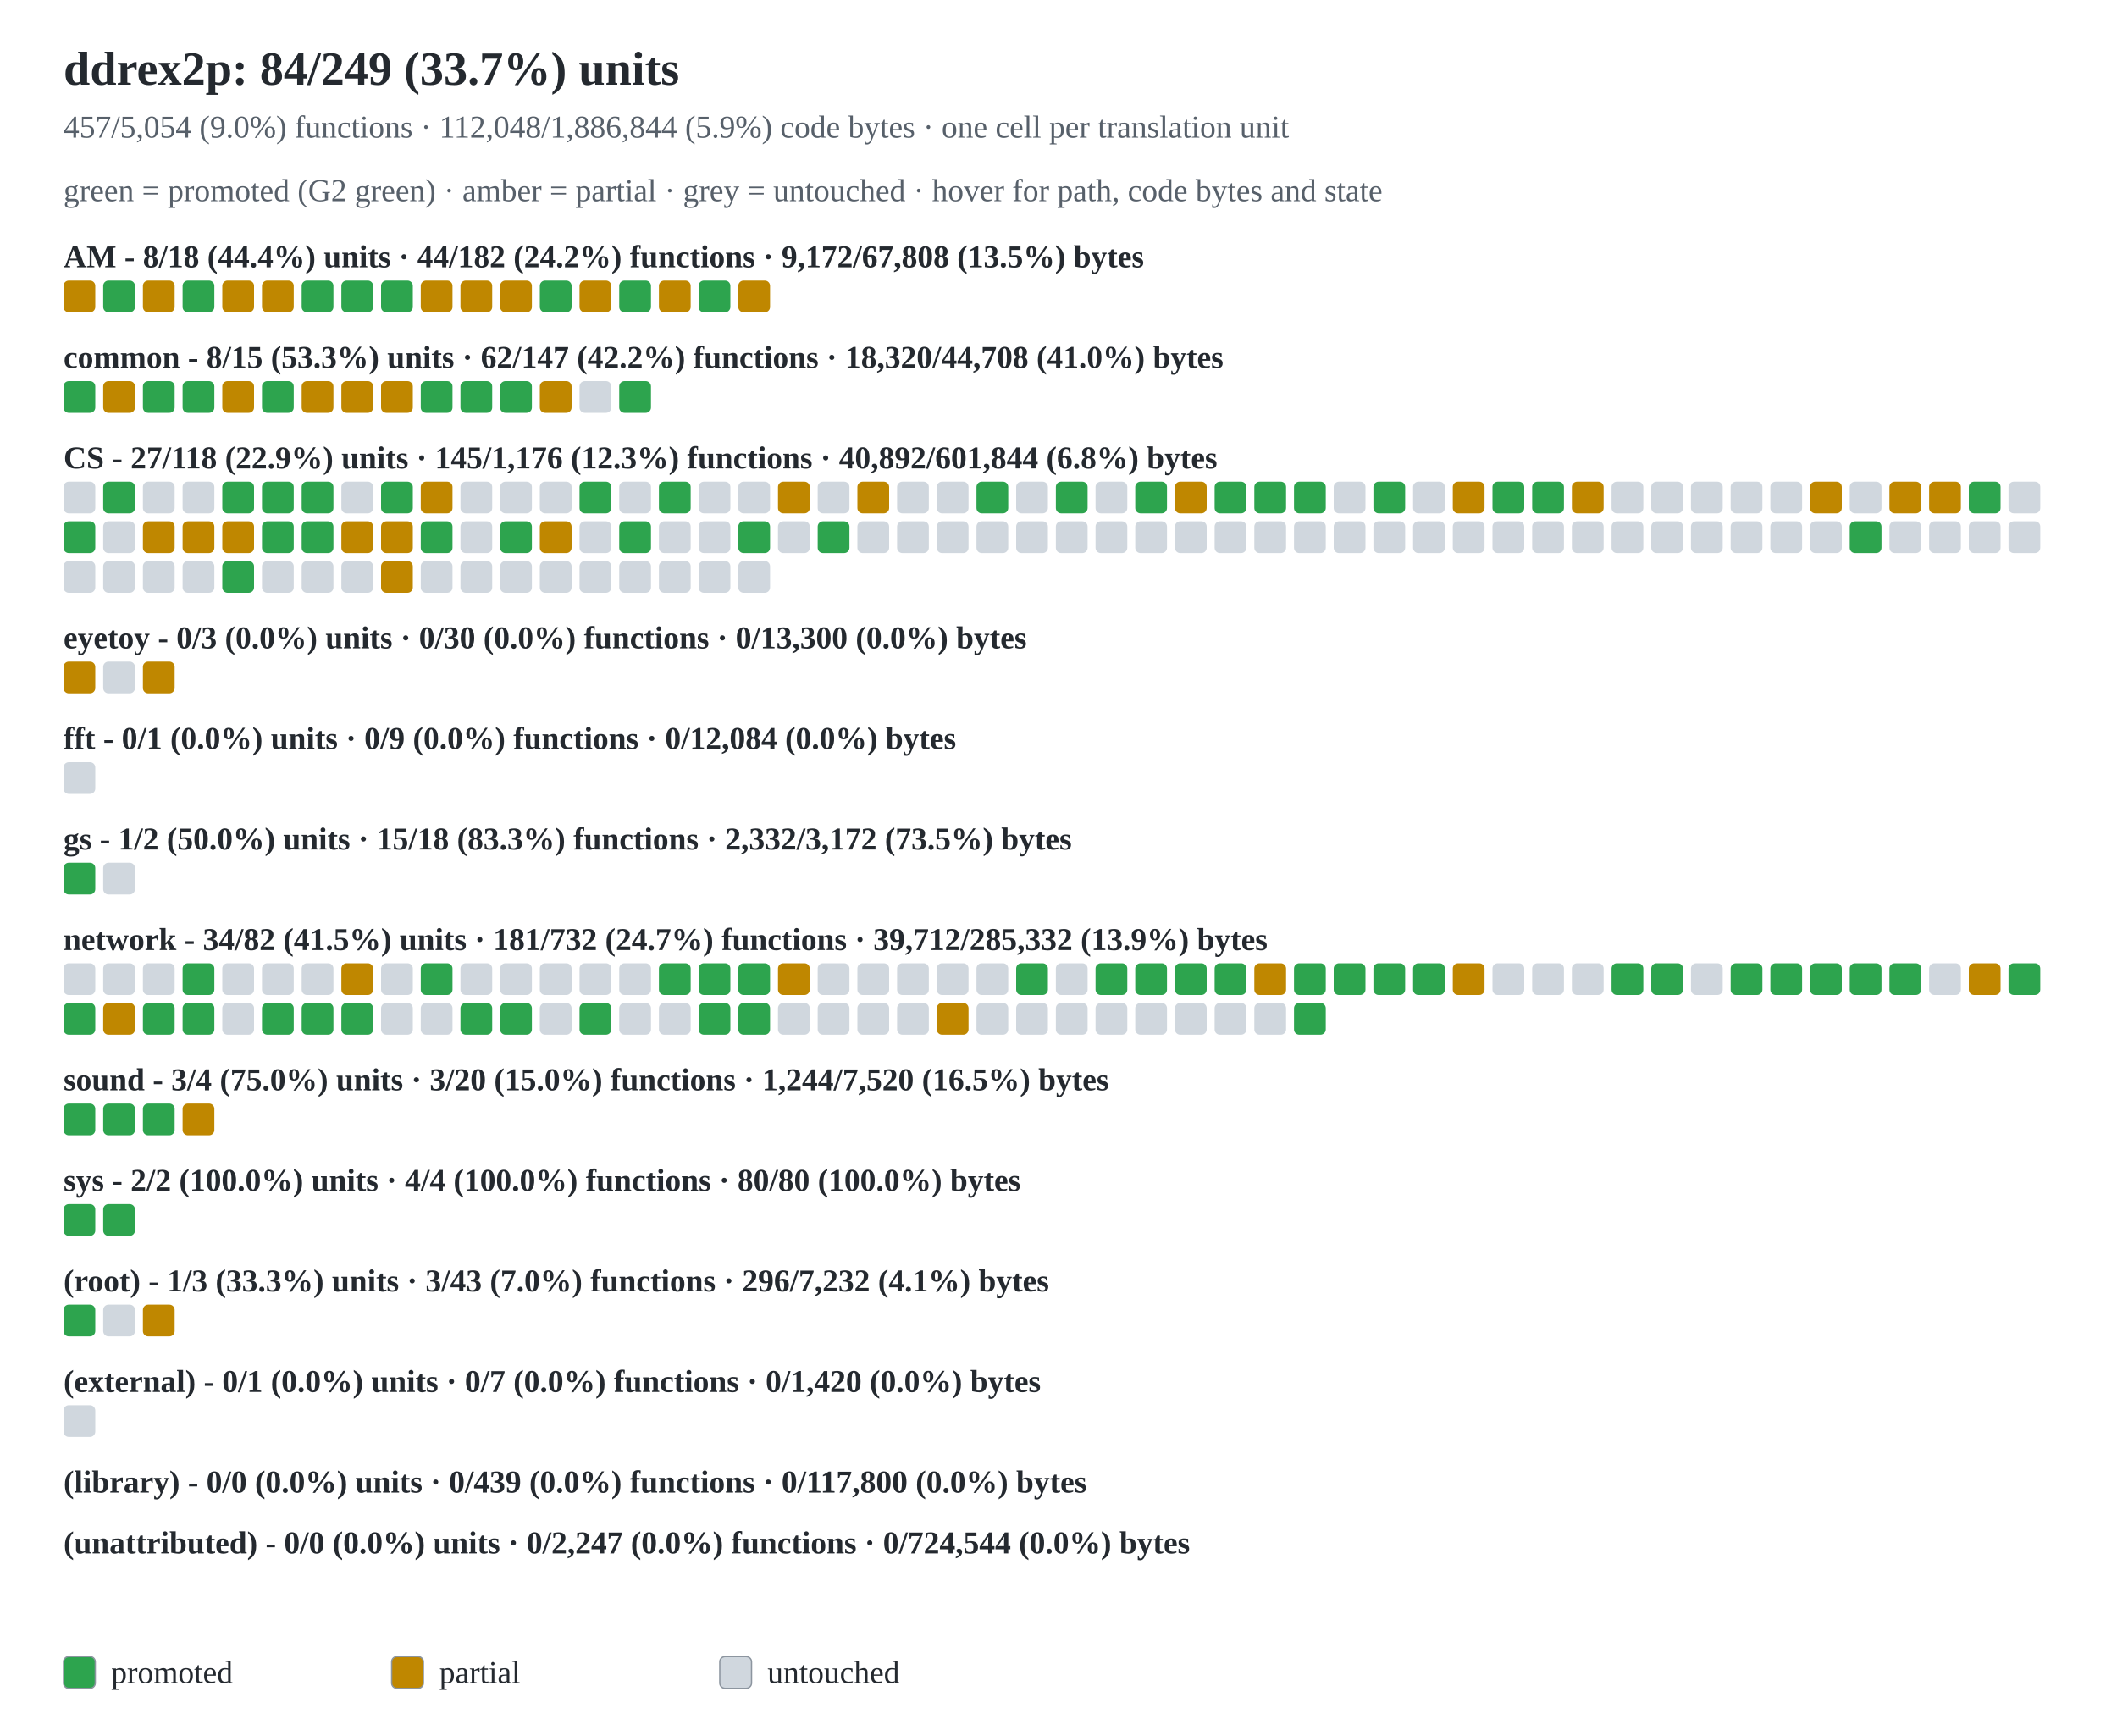
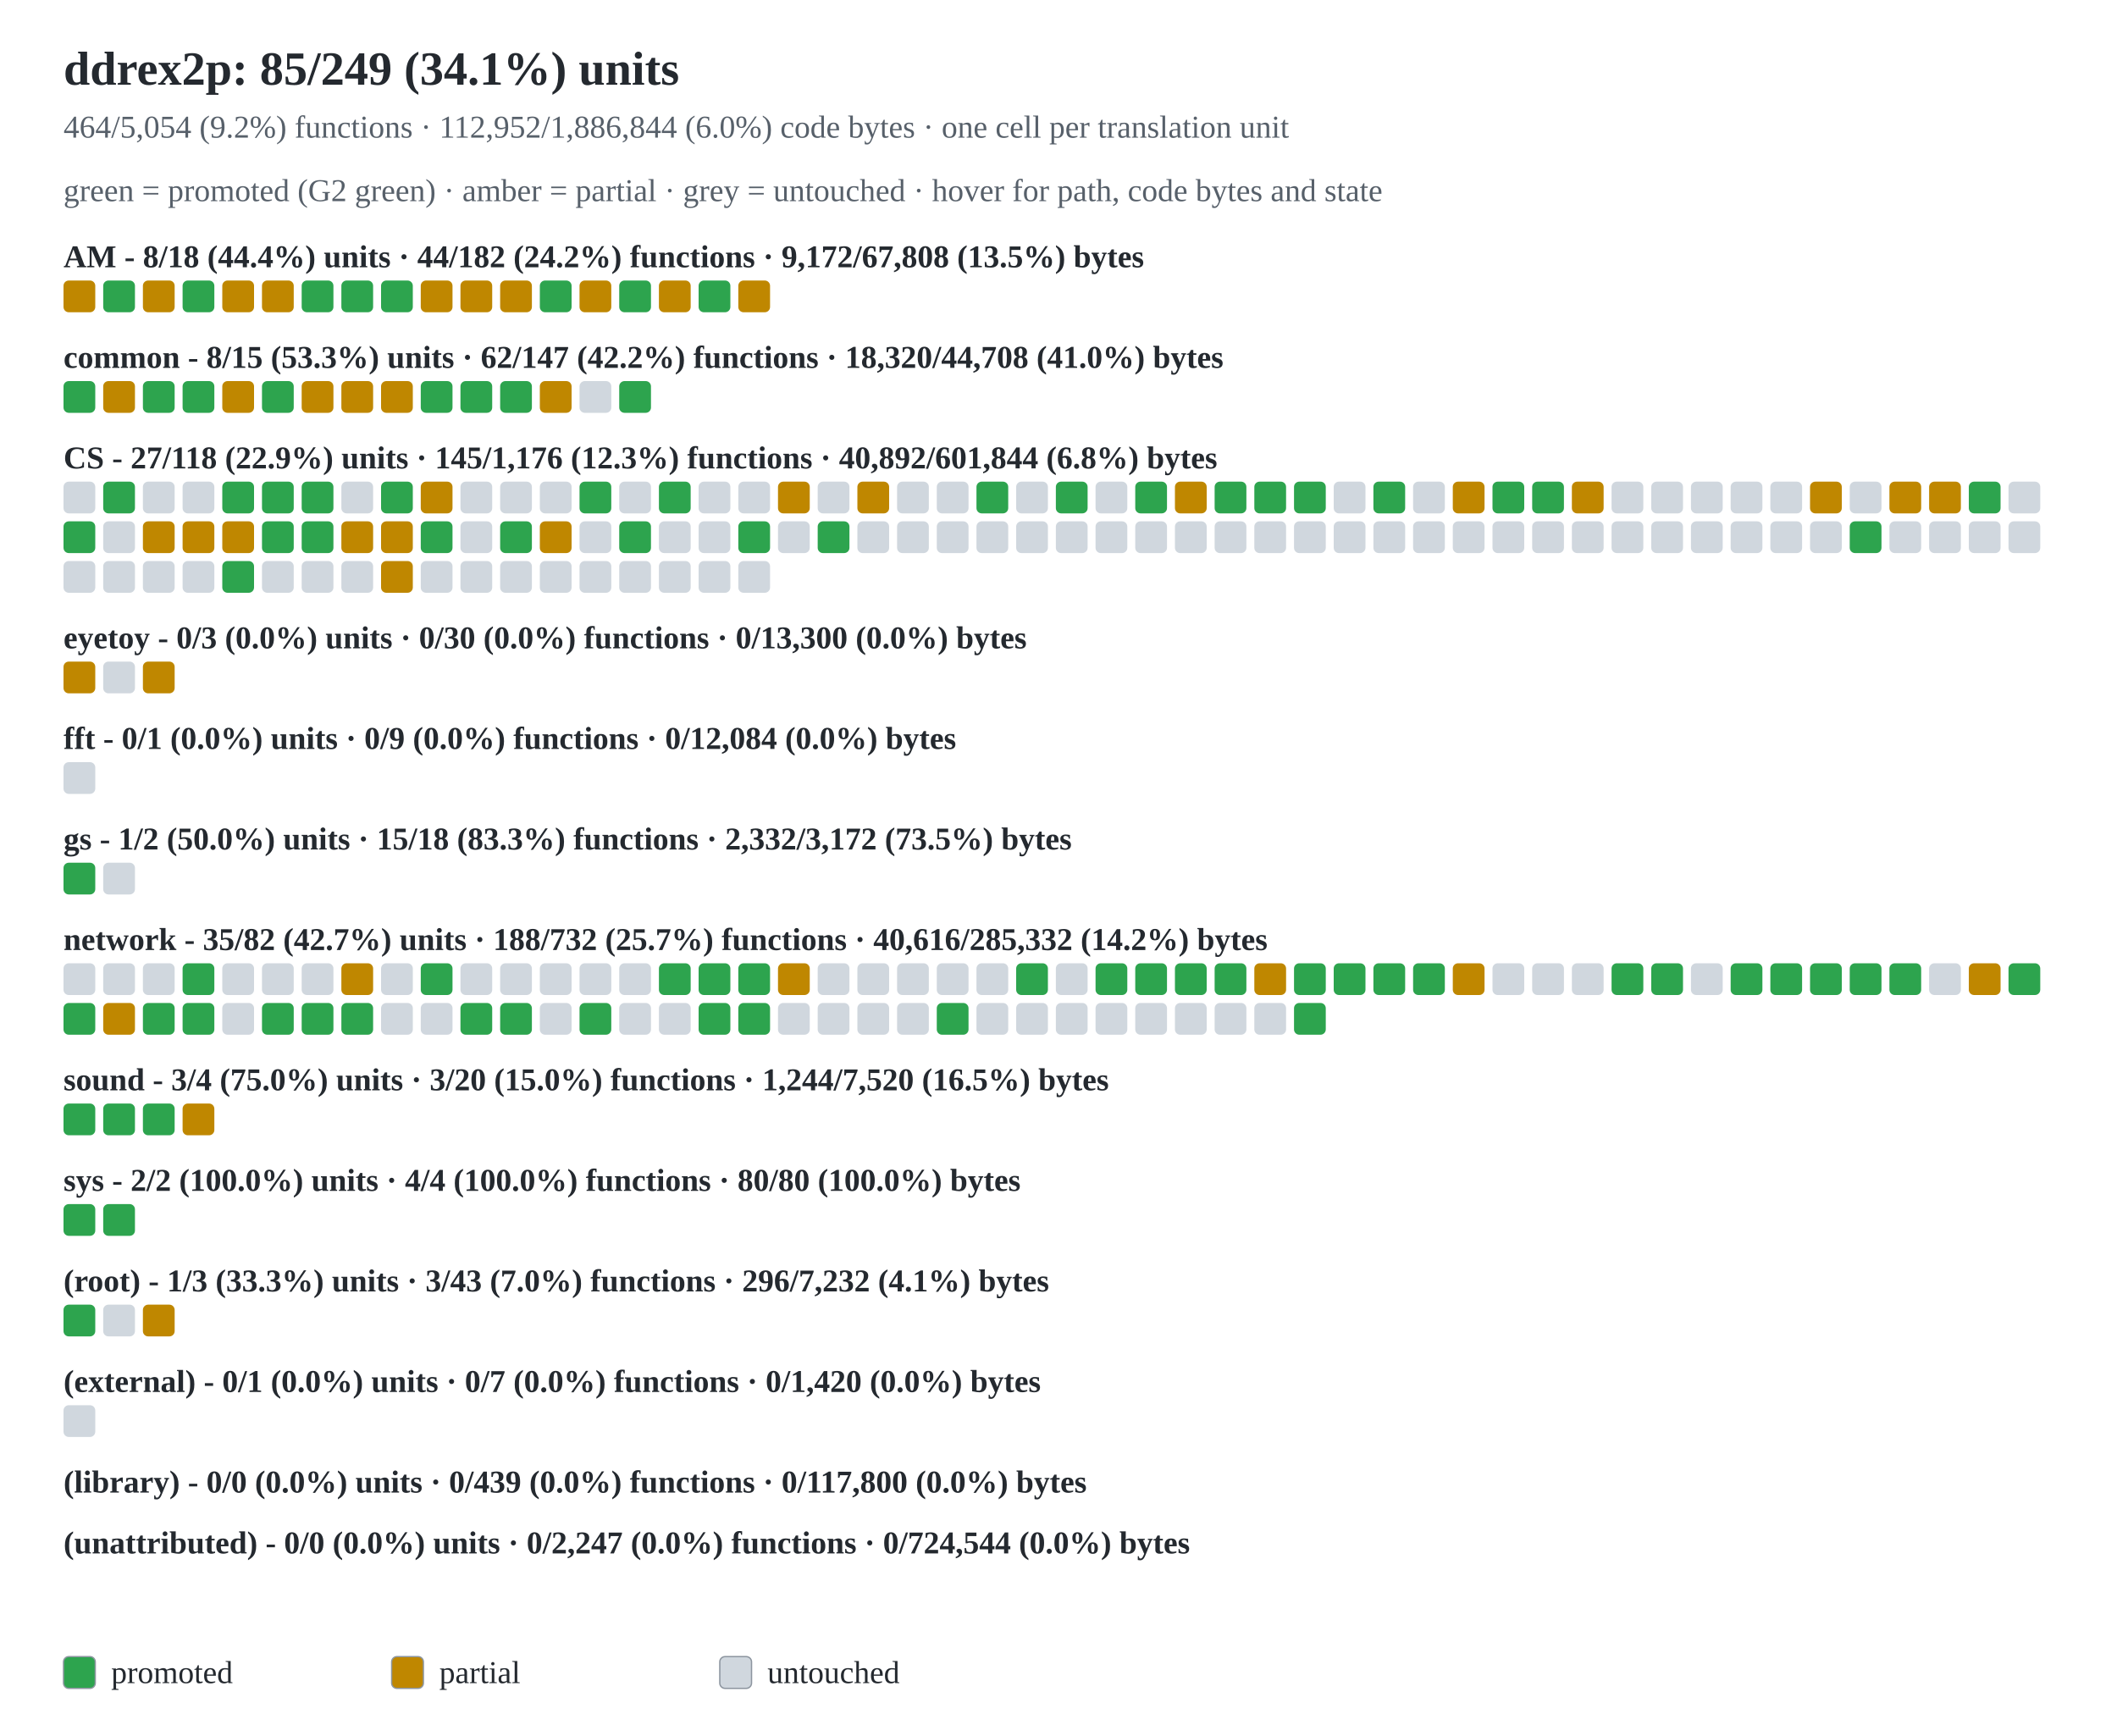
<svg xmlns="http://www.w3.org/2000/svg" width="800" height="656" viewBox="0 0 800 656" role="img" aria-label="ddrex2p translation unit heatmap">
  <rect width="800" height="656" fill="#ffffff" />
-   <text x="24" y="32" font-size="18" font-weight="600" fill="#24292f">ddrex2p: 84/249 (33.7%) units</text>
-   <text x="24" y="52" font-size="12" fill="#57606a">457/5,054 (9.0%) functions · 112,048/1,886,844 (5.9%) code bytes · one cell per translation unit</text>
+   <text x="24" y="32" font-size="18" font-weight="600" fill="#24292f">ddrex2p: 85/249 (34.1%) units</text>
+   <text x="24" y="52" font-size="12" fill="#57606a">464/5,054 (9.2%) functions · 112,952/1,886,844 (6.0%) code bytes · one cell per translation unit</text>
  <text x="24" y="76" font-size="12" fill="#57606a">green = promoted (G2 green) · amber = partial · grey = untouched · hover for path, code bytes and state</text>
  <g class="module" data-module="AM">
    <text x="24" y="101" font-size="12" font-weight="600" fill="#24292f">AM - 8/18 (44.4%) units · 44/182 (24.2%) functions · 9,172/67,808 (13.5%) bytes</text>
    <rect class="cell" data-state="partial" x="24" y="106" width="12" height="12" rx="2" fill="#bf8700" />
    <rect class="cell" data-state="promoted" x="39" y="106" width="12" height="12" rx="2" fill="#2da44e" />
    <rect class="cell" data-state="partial" x="54" y="106" width="12" height="12" rx="2" fill="#bf8700" />
    <rect class="cell" data-state="promoted" x="69" y="106" width="12" height="12" rx="2" fill="#2da44e" />
    <rect class="cell" data-state="partial" x="84" y="106" width="12" height="12" rx="2" fill="#bf8700" />
    <rect class="cell" data-state="partial" x="99" y="106" width="12" height="12" rx="2" fill="#bf8700" />
    <rect class="cell" data-state="promoted" x="114" y="106" width="12" height="12" rx="2" fill="#2da44e" />
    <rect class="cell" data-state="promoted" x="129" y="106" width="12" height="12" rx="2" fill="#2da44e" />
    <rect class="cell" data-state="promoted" x="144" y="106" width="12" height="12" rx="2" fill="#2da44e" />
    <rect class="cell" data-state="partial" x="159" y="106" width="12" height="12" rx="2" fill="#bf8700" />
    <rect class="cell" data-state="partial" x="174" y="106" width="12" height="12" rx="2" fill="#bf8700" />
    <rect class="cell" data-state="partial" x="189" y="106" width="12" height="12" rx="2" fill="#bf8700" />
    <rect class="cell" data-state="promoted" x="204" y="106" width="12" height="12" rx="2" fill="#2da44e" />
    <rect class="cell" data-state="partial" x="219" y="106" width="12" height="12" rx="2" fill="#bf8700" />
    <rect class="cell" data-state="promoted" x="234" y="106" width="12" height="12" rx="2" fill="#2da44e" />
    <rect class="cell" data-state="partial" x="249" y="106" width="12" height="12" rx="2" fill="#bf8700" />
    <rect class="cell" data-state="promoted" x="264" y="106" width="12" height="12" rx="2" fill="#2da44e" />
    <rect class="cell" data-state="partial" x="279" y="106" width="12" height="12" rx="2" fill="#bf8700" />
  </g>
  <g class="module" data-module="common">
    <text x="24" y="139" font-size="12" font-weight="600" fill="#24292f">common - 8/15 (53.3%) units · 62/147 (42.2%) functions · 18,320/44,708 (41.0%) bytes</text>
    <rect class="cell" data-state="promoted" x="24" y="144" width="12" height="12" rx="2" fill="#2da44e" />
    <rect class="cell" data-state="partial" x="39" y="144" width="12" height="12" rx="2" fill="#bf8700" />
    <rect class="cell" data-state="promoted" x="54" y="144" width="12" height="12" rx="2" fill="#2da44e" />
    <rect class="cell" data-state="promoted" x="69" y="144" width="12" height="12" rx="2" fill="#2da44e" />
    <rect class="cell" data-state="partial" x="84" y="144" width="12" height="12" rx="2" fill="#bf8700" />
    <rect class="cell" data-state="promoted" x="99" y="144" width="12" height="12" rx="2" fill="#2da44e" />
    <rect class="cell" data-state="partial" x="114" y="144" width="12" height="12" rx="2" fill="#bf8700" />
    <rect class="cell" data-state="partial" x="129" y="144" width="12" height="12" rx="2" fill="#bf8700" />
    <rect class="cell" data-state="partial" x="144" y="144" width="12" height="12" rx="2" fill="#bf8700" />
    <rect class="cell" data-state="promoted" x="159" y="144" width="12" height="12" rx="2" fill="#2da44e" />
    <rect class="cell" data-state="promoted" x="174" y="144" width="12" height="12" rx="2" fill="#2da44e" />
    <rect class="cell" data-state="promoted" x="189" y="144" width="12" height="12" rx="2" fill="#2da44e" />
    <rect class="cell" data-state="partial" x="204" y="144" width="12" height="12" rx="2" fill="#bf8700" />
    <rect class="cell" data-state="untouched" x="219" y="144" width="12" height="12" rx="2" fill="#d0d7de" />
    <rect class="cell" data-state="promoted" x="234" y="144" width="12" height="12" rx="2" fill="#2da44e" />
  </g>
  <g class="module" data-module="CS">
    <text x="24" y="177" font-size="12" font-weight="600" fill="#24292f">CS - 27/118 (22.9%) units · 145/1,176 (12.3%) functions · 40,892/601,844 (6.8%) bytes</text>
    <rect class="cell" data-state="untouched" x="24" y="182" width="12" height="12" rx="2" fill="#d0d7de" />
    <rect class="cell" data-state="promoted" x="39" y="182" width="12" height="12" rx="2" fill="#2da44e" />
    <rect class="cell" data-state="untouched" x="54" y="182" width="12" height="12" rx="2" fill="#d0d7de" />
    <rect class="cell" data-state="untouched" x="69" y="182" width="12" height="12" rx="2" fill="#d0d7de" />
    <rect class="cell" data-state="promoted" x="84" y="182" width="12" height="12" rx="2" fill="#2da44e" />
    <rect class="cell" data-state="promoted" x="99" y="182" width="12" height="12" rx="2" fill="#2da44e" />
    <rect class="cell" data-state="promoted" x="114" y="182" width="12" height="12" rx="2" fill="#2da44e" />
    <rect class="cell" data-state="untouched" x="129" y="182" width="12" height="12" rx="2" fill="#d0d7de" />
    <rect class="cell" data-state="promoted" x="144" y="182" width="12" height="12" rx="2" fill="#2da44e" />
    <rect class="cell" data-state="partial" x="159" y="182" width="12" height="12" rx="2" fill="#bf8700" />
    <rect class="cell" data-state="untouched" x="174" y="182" width="12" height="12" rx="2" fill="#d0d7de" />
    <rect class="cell" data-state="untouched" x="189" y="182" width="12" height="12" rx="2" fill="#d0d7de" />
    <rect class="cell" data-state="untouched" x="204" y="182" width="12" height="12" rx="2" fill="#d0d7de" />
    <rect class="cell" data-state="promoted" x="219" y="182" width="12" height="12" rx="2" fill="#2da44e" />
    <rect class="cell" data-state="untouched" x="234" y="182" width="12" height="12" rx="2" fill="#d0d7de" />
    <rect class="cell" data-state="promoted" x="249" y="182" width="12" height="12" rx="2" fill="#2da44e" />
    <rect class="cell" data-state="untouched" x="264" y="182" width="12" height="12" rx="2" fill="#d0d7de" />
    <rect class="cell" data-state="untouched" x="279" y="182" width="12" height="12" rx="2" fill="#d0d7de" />
    <rect class="cell" data-state="partial" x="294" y="182" width="12" height="12" rx="2" fill="#bf8700" />
    <rect class="cell" data-state="untouched" x="309" y="182" width="12" height="12" rx="2" fill="#d0d7de" />
    <rect class="cell" data-state="partial" x="324" y="182" width="12" height="12" rx="2" fill="#bf8700" />
    <rect class="cell" data-state="untouched" x="339" y="182" width="12" height="12" rx="2" fill="#d0d7de" />
    <rect class="cell" data-state="untouched" x="354" y="182" width="12" height="12" rx="2" fill="#d0d7de" />
    <rect class="cell" data-state="promoted" x="369" y="182" width="12" height="12" rx="2" fill="#2da44e" />
    <rect class="cell" data-state="untouched" x="384" y="182" width="12" height="12" rx="2" fill="#d0d7de" />
    <rect class="cell" data-state="promoted" x="399" y="182" width="12" height="12" rx="2" fill="#2da44e" />
    <rect class="cell" data-state="untouched" x="414" y="182" width="12" height="12" rx="2" fill="#d0d7de" />
    <rect class="cell" data-state="promoted" x="429" y="182" width="12" height="12" rx="2" fill="#2da44e" />
    <rect class="cell" data-state="partial" x="444" y="182" width="12" height="12" rx="2" fill="#bf8700" />
    <rect class="cell" data-state="promoted" x="459" y="182" width="12" height="12" rx="2" fill="#2da44e" />
    <rect class="cell" data-state="promoted" x="474" y="182" width="12" height="12" rx="2" fill="#2da44e" />
    <rect class="cell" data-state="promoted" x="489" y="182" width="12" height="12" rx="2" fill="#2da44e" />
    <rect class="cell" data-state="untouched" x="504" y="182" width="12" height="12" rx="2" fill="#d0d7de" />
    <rect class="cell" data-state="promoted" x="519" y="182" width="12" height="12" rx="2" fill="#2da44e" />
    <rect class="cell" data-state="untouched" x="534" y="182" width="12" height="12" rx="2" fill="#d0d7de" />
    <rect class="cell" data-state="partial" x="549" y="182" width="12" height="12" rx="2" fill="#bf8700" />
    <rect class="cell" data-state="promoted" x="564" y="182" width="12" height="12" rx="2" fill="#2da44e" />
    <rect class="cell" data-state="promoted" x="579" y="182" width="12" height="12" rx="2" fill="#2da44e" />
    <rect class="cell" data-state="partial" x="594" y="182" width="12" height="12" rx="2" fill="#bf8700" />
    <rect class="cell" data-state="untouched" x="609" y="182" width="12" height="12" rx="2" fill="#d0d7de" />
    <rect class="cell" data-state="untouched" x="624" y="182" width="12" height="12" rx="2" fill="#d0d7de" />
    <rect class="cell" data-state="untouched" x="639" y="182" width="12" height="12" rx="2" fill="#d0d7de" />
    <rect class="cell" data-state="untouched" x="654" y="182" width="12" height="12" rx="2" fill="#d0d7de" />
    <rect class="cell" data-state="untouched" x="669" y="182" width="12" height="12" rx="2" fill="#d0d7de" />
    <rect class="cell" data-state="partial" x="684" y="182" width="12" height="12" rx="2" fill="#bf8700" />
    <rect class="cell" data-state="untouched" x="699" y="182" width="12" height="12" rx="2" fill="#d0d7de" />
    <rect class="cell" data-state="partial" x="714" y="182" width="12" height="12" rx="2" fill="#bf8700" />
    <rect class="cell" data-state="partial" x="729" y="182" width="12" height="12" rx="2" fill="#bf8700" />
    <rect class="cell" data-state="promoted" x="744" y="182" width="12" height="12" rx="2" fill="#2da44e" />
    <rect class="cell" data-state="untouched" x="759" y="182" width="12" height="12" rx="2" fill="#d0d7de" />
    <rect class="cell" data-state="promoted" x="24" y="197" width="12" height="12" rx="2" fill="#2da44e" />
    <rect class="cell" data-state="untouched" x="39" y="197" width="12" height="12" rx="2" fill="#d0d7de" />
    <rect class="cell" data-state="partial" x="54" y="197" width="12" height="12" rx="2" fill="#bf8700" />
    <rect class="cell" data-state="partial" x="69" y="197" width="12" height="12" rx="2" fill="#bf8700" />
    <rect class="cell" data-state="partial" x="84" y="197" width="12" height="12" rx="2" fill="#bf8700" />
    <rect class="cell" data-state="promoted" x="99" y="197" width="12" height="12" rx="2" fill="#2da44e" />
    <rect class="cell" data-state="promoted" x="114" y="197" width="12" height="12" rx="2" fill="#2da44e" />
    <rect class="cell" data-state="partial" x="129" y="197" width="12" height="12" rx="2" fill="#bf8700" />
    <rect class="cell" data-state="partial" x="144" y="197" width="12" height="12" rx="2" fill="#bf8700" />
    <rect class="cell" data-state="promoted" x="159" y="197" width="12" height="12" rx="2" fill="#2da44e" />
    <rect class="cell" data-state="untouched" x="174" y="197" width="12" height="12" rx="2" fill="#d0d7de" />
    <rect class="cell" data-state="promoted" x="189" y="197" width="12" height="12" rx="2" fill="#2da44e" />
    <rect class="cell" data-state="partial" x="204" y="197" width="12" height="12" rx="2" fill="#bf8700" />
    <rect class="cell" data-state="untouched" x="219" y="197" width="12" height="12" rx="2" fill="#d0d7de" />
    <rect class="cell" data-state="promoted" x="234" y="197" width="12" height="12" rx="2" fill="#2da44e" />
    <rect class="cell" data-state="untouched" x="249" y="197" width="12" height="12" rx="2" fill="#d0d7de" />
    <rect class="cell" data-state="untouched" x="264" y="197" width="12" height="12" rx="2" fill="#d0d7de" />
    <rect class="cell" data-state="promoted" x="279" y="197" width="12" height="12" rx="2" fill="#2da44e" />
    <rect class="cell" data-state="untouched" x="294" y="197" width="12" height="12" rx="2" fill="#d0d7de" />
    <rect class="cell" data-state="promoted" x="309" y="197" width="12" height="12" rx="2" fill="#2da44e" />
    <rect class="cell" data-state="untouched" x="324" y="197" width="12" height="12" rx="2" fill="#d0d7de" />
    <rect class="cell" data-state="untouched" x="339" y="197" width="12" height="12" rx="2" fill="#d0d7de" />
    <rect class="cell" data-state="untouched" x="354" y="197" width="12" height="12" rx="2" fill="#d0d7de" />
    <rect class="cell" data-state="untouched" x="369" y="197" width="12" height="12" rx="2" fill="#d0d7de" />
    <rect class="cell" data-state="untouched" x="384" y="197" width="12" height="12" rx="2" fill="#d0d7de" />
    <rect class="cell" data-state="untouched" x="399" y="197" width="12" height="12" rx="2" fill="#d0d7de" />
    <rect class="cell" data-state="untouched" x="414" y="197" width="12" height="12" rx="2" fill="#d0d7de" />
    <rect class="cell" data-state="untouched" x="429" y="197" width="12" height="12" rx="2" fill="#d0d7de" />
    <rect class="cell" data-state="untouched" x="444" y="197" width="12" height="12" rx="2" fill="#d0d7de" />
    <rect class="cell" data-state="untouched" x="459" y="197" width="12" height="12" rx="2" fill="#d0d7de" />
    <rect class="cell" data-state="untouched" x="474" y="197" width="12" height="12" rx="2" fill="#d0d7de" />
    <rect class="cell" data-state="untouched" x="489" y="197" width="12" height="12" rx="2" fill="#d0d7de" />
    <rect class="cell" data-state="untouched" x="504" y="197" width="12" height="12" rx="2" fill="#d0d7de" />
    <rect class="cell" data-state="untouched" x="519" y="197" width="12" height="12" rx="2" fill="#d0d7de" />
    <rect class="cell" data-state="untouched" x="534" y="197" width="12" height="12" rx="2" fill="#d0d7de" />
    <rect class="cell" data-state="untouched" x="549" y="197" width="12" height="12" rx="2" fill="#d0d7de" />
    <rect class="cell" data-state="untouched" x="564" y="197" width="12" height="12" rx="2" fill="#d0d7de" />
    <rect class="cell" data-state="untouched" x="579" y="197" width="12" height="12" rx="2" fill="#d0d7de" />
    <rect class="cell" data-state="untouched" x="594" y="197" width="12" height="12" rx="2" fill="#d0d7de" />
    <rect class="cell" data-state="untouched" x="609" y="197" width="12" height="12" rx="2" fill="#d0d7de" />
    <rect class="cell" data-state="untouched" x="624" y="197" width="12" height="12" rx="2" fill="#d0d7de" />
    <rect class="cell" data-state="untouched" x="639" y="197" width="12" height="12" rx="2" fill="#d0d7de" />
    <rect class="cell" data-state="untouched" x="654" y="197" width="12" height="12" rx="2" fill="#d0d7de" />
    <rect class="cell" data-state="untouched" x="669" y="197" width="12" height="12" rx="2" fill="#d0d7de" />
    <rect class="cell" data-state="untouched" x="684" y="197" width="12" height="12" rx="2" fill="#d0d7de" />
    <rect class="cell" data-state="promoted" x="699" y="197" width="12" height="12" rx="2" fill="#2da44e" />
    <rect class="cell" data-state="untouched" x="714" y="197" width="12" height="12" rx="2" fill="#d0d7de" />
    <rect class="cell" data-state="untouched" x="729" y="197" width="12" height="12" rx="2" fill="#d0d7de" />
    <rect class="cell" data-state="untouched" x="744" y="197" width="12" height="12" rx="2" fill="#d0d7de" />
    <rect class="cell" data-state="untouched" x="759" y="197" width="12" height="12" rx="2" fill="#d0d7de" />
    <rect class="cell" data-state="untouched" x="24" y="212" width="12" height="12" rx="2" fill="#d0d7de" />
    <rect class="cell" data-state="untouched" x="39" y="212" width="12" height="12" rx="2" fill="#d0d7de" />
    <rect class="cell" data-state="untouched" x="54" y="212" width="12" height="12" rx="2" fill="#d0d7de" />
    <rect class="cell" data-state="untouched" x="69" y="212" width="12" height="12" rx="2" fill="#d0d7de" />
    <rect class="cell" data-state="promoted" x="84" y="212" width="12" height="12" rx="2" fill="#2da44e" />
    <rect class="cell" data-state="untouched" x="99" y="212" width="12" height="12" rx="2" fill="#d0d7de" />
    <rect class="cell" data-state="untouched" x="114" y="212" width="12" height="12" rx="2" fill="#d0d7de" />
    <rect class="cell" data-state="untouched" x="129" y="212" width="12" height="12" rx="2" fill="#d0d7de" />
    <rect class="cell" data-state="partial" x="144" y="212" width="12" height="12" rx="2" fill="#bf8700" />
    <rect class="cell" data-state="untouched" x="159" y="212" width="12" height="12" rx="2" fill="#d0d7de" />
    <rect class="cell" data-state="untouched" x="174" y="212" width="12" height="12" rx="2" fill="#d0d7de" />
    <rect class="cell" data-state="untouched" x="189" y="212" width="12" height="12" rx="2" fill="#d0d7de" />
    <rect class="cell" data-state="untouched" x="204" y="212" width="12" height="12" rx="2" fill="#d0d7de" />
    <rect class="cell" data-state="untouched" x="219" y="212" width="12" height="12" rx="2" fill="#d0d7de" />
    <rect class="cell" data-state="untouched" x="234" y="212" width="12" height="12" rx="2" fill="#d0d7de" />
    <rect class="cell" data-state="untouched" x="249" y="212" width="12" height="12" rx="2" fill="#d0d7de" />
    <rect class="cell" data-state="untouched" x="264" y="212" width="12" height="12" rx="2" fill="#d0d7de" />
    <rect class="cell" data-state="untouched" x="279" y="212" width="12" height="12" rx="2" fill="#d0d7de" />
  </g>
  <g class="module" data-module="eyetoy">
    <text x="24" y="245" font-size="12" font-weight="600" fill="#24292f">eyetoy - 0/3 (0.0%) units · 0/30 (0.0%) functions · 0/13,300 (0.0%) bytes</text>
    <rect class="cell" data-state="partial" x="24" y="250" width="12" height="12" rx="2" fill="#bf8700" />
    <rect class="cell" data-state="untouched" x="39" y="250" width="12" height="12" rx="2" fill="#d0d7de" />
    <rect class="cell" data-state="partial" x="54" y="250" width="12" height="12" rx="2" fill="#bf8700" />
  </g>
  <g class="module" data-module="fft">
    <text x="24" y="283" font-size="12" font-weight="600" fill="#24292f">fft - 0/1 (0.0%) units · 0/9 (0.0%) functions · 0/12,084 (0.0%) bytes</text>
    <rect class="cell" data-state="untouched" x="24" y="288" width="12" height="12" rx="2" fill="#d0d7de" />
  </g>
  <g class="module" data-module="gs">
    <text x="24" y="321" font-size="12" font-weight="600" fill="#24292f">gs - 1/2 (50.0%) units · 15/18 (83.3%) functions · 2,332/3,172 (73.5%) bytes</text>
    <rect class="cell" data-state="promoted" x="24" y="326" width="12" height="12" rx="2" fill="#2da44e" />
    <rect class="cell" data-state="untouched" x="39" y="326" width="12" height="12" rx="2" fill="#d0d7de" />
  </g>
  <g class="module" data-module="network">
-     <text x="24" y="359" font-size="12" font-weight="600" fill="#24292f">network - 34/82 (41.5%) units · 181/732 (24.7%) functions · 39,712/285,332 (13.9%) bytes</text>
+     <text x="24" y="359" font-size="12" font-weight="600" fill="#24292f">network - 35/82 (42.7%) units · 188/732 (25.7%) functions · 40,616/285,332 (14.2%) bytes</text>
    <rect class="cell" data-state="untouched" x="24" y="364" width="12" height="12" rx="2" fill="#d0d7de" />
    <rect class="cell" data-state="untouched" x="39" y="364" width="12" height="12" rx="2" fill="#d0d7de" />
    <rect class="cell" data-state="untouched" x="54" y="364" width="12" height="12" rx="2" fill="#d0d7de" />
    <rect class="cell" data-state="promoted" x="69" y="364" width="12" height="12" rx="2" fill="#2da44e" />
    <rect class="cell" data-state="untouched" x="84" y="364" width="12" height="12" rx="2" fill="#d0d7de" />
    <rect class="cell" data-state="untouched" x="99" y="364" width="12" height="12" rx="2" fill="#d0d7de" />
    <rect class="cell" data-state="untouched" x="114" y="364" width="12" height="12" rx="2" fill="#d0d7de" />
    <rect class="cell" data-state="partial" x="129" y="364" width="12" height="12" rx="2" fill="#bf8700" />
    <rect class="cell" data-state="untouched" x="144" y="364" width="12" height="12" rx="2" fill="#d0d7de" />
    <rect class="cell" data-state="promoted" x="159" y="364" width="12" height="12" rx="2" fill="#2da44e" />
    <rect class="cell" data-state="untouched" x="174" y="364" width="12" height="12" rx="2" fill="#d0d7de" />
    <rect class="cell" data-state="untouched" x="189" y="364" width="12" height="12" rx="2" fill="#d0d7de" />
    <rect class="cell" data-state="untouched" x="204" y="364" width="12" height="12" rx="2" fill="#d0d7de" />
    <rect class="cell" data-state="untouched" x="219" y="364" width="12" height="12" rx="2" fill="#d0d7de" />
    <rect class="cell" data-state="untouched" x="234" y="364" width="12" height="12" rx="2" fill="#d0d7de" />
    <rect class="cell" data-state="promoted" x="249" y="364" width="12" height="12" rx="2" fill="#2da44e" />
    <rect class="cell" data-state="promoted" x="264" y="364" width="12" height="12" rx="2" fill="#2da44e" />
    <rect class="cell" data-state="promoted" x="279" y="364" width="12" height="12" rx="2" fill="#2da44e" />
    <rect class="cell" data-state="partial" x="294" y="364" width="12" height="12" rx="2" fill="#bf8700" />
    <rect class="cell" data-state="untouched" x="309" y="364" width="12" height="12" rx="2" fill="#d0d7de" />
    <rect class="cell" data-state="untouched" x="324" y="364" width="12" height="12" rx="2" fill="#d0d7de" />
    <rect class="cell" data-state="untouched" x="339" y="364" width="12" height="12" rx="2" fill="#d0d7de" />
    <rect class="cell" data-state="untouched" x="354" y="364" width="12" height="12" rx="2" fill="#d0d7de" />
    <rect class="cell" data-state="untouched" x="369" y="364" width="12" height="12" rx="2" fill="#d0d7de" />
    <rect class="cell" data-state="promoted" x="384" y="364" width="12" height="12" rx="2" fill="#2da44e" />
    <rect class="cell" data-state="untouched" x="399" y="364" width="12" height="12" rx="2" fill="#d0d7de" />
    <rect class="cell" data-state="promoted" x="414" y="364" width="12" height="12" rx="2" fill="#2da44e" />
    <rect class="cell" data-state="promoted" x="429" y="364" width="12" height="12" rx="2" fill="#2da44e" />
    <rect class="cell" data-state="promoted" x="444" y="364" width="12" height="12" rx="2" fill="#2da44e" />
    <rect class="cell" data-state="promoted" x="459" y="364" width="12" height="12" rx="2" fill="#2da44e" />
    <rect class="cell" data-state="partial" x="474" y="364" width="12" height="12" rx="2" fill="#bf8700" />
    <rect class="cell" data-state="promoted" x="489" y="364" width="12" height="12" rx="2" fill="#2da44e" />
    <rect class="cell" data-state="promoted" x="504" y="364" width="12" height="12" rx="2" fill="#2da44e" />
    <rect class="cell" data-state="promoted" x="519" y="364" width="12" height="12" rx="2" fill="#2da44e" />
    <rect class="cell" data-state="promoted" x="534" y="364" width="12" height="12" rx="2" fill="#2da44e" />
    <rect class="cell" data-state="partial" x="549" y="364" width="12" height="12" rx="2" fill="#bf8700" />
    <rect class="cell" data-state="untouched" x="564" y="364" width="12" height="12" rx="2" fill="#d0d7de" />
    <rect class="cell" data-state="untouched" x="579" y="364" width="12" height="12" rx="2" fill="#d0d7de" />
    <rect class="cell" data-state="untouched" x="594" y="364" width="12" height="12" rx="2" fill="#d0d7de" />
    <rect class="cell" data-state="promoted" x="609" y="364" width="12" height="12" rx="2" fill="#2da44e" />
    <rect class="cell" data-state="promoted" x="624" y="364" width="12" height="12" rx="2" fill="#2da44e" />
    <rect class="cell" data-state="untouched" x="639" y="364" width="12" height="12" rx="2" fill="#d0d7de" />
    <rect class="cell" data-state="promoted" x="654" y="364" width="12" height="12" rx="2" fill="#2da44e" />
    <rect class="cell" data-state="promoted" x="669" y="364" width="12" height="12" rx="2" fill="#2da44e" />
    <rect class="cell" data-state="promoted" x="684" y="364" width="12" height="12" rx="2" fill="#2da44e" />
    <rect class="cell" data-state="promoted" x="699" y="364" width="12" height="12" rx="2" fill="#2da44e" />
    <rect class="cell" data-state="promoted" x="714" y="364" width="12" height="12" rx="2" fill="#2da44e" />
    <rect class="cell" data-state="untouched" x="729" y="364" width="12" height="12" rx="2" fill="#d0d7de" />
    <rect class="cell" data-state="partial" x="744" y="364" width="12" height="12" rx="2" fill="#bf8700" />
    <rect class="cell" data-state="promoted" x="759" y="364" width="12" height="12" rx="2" fill="#2da44e" />
    <rect class="cell" data-state="promoted" x="24" y="379" width="12" height="12" rx="2" fill="#2da44e" />
    <rect class="cell" data-state="partial" x="39" y="379" width="12" height="12" rx="2" fill="#bf8700" />
    <rect class="cell" data-state="promoted" x="54" y="379" width="12" height="12" rx="2" fill="#2da44e" />
    <rect class="cell" data-state="promoted" x="69" y="379" width="12" height="12" rx="2" fill="#2da44e" />
    <rect class="cell" data-state="untouched" x="84" y="379" width="12" height="12" rx="2" fill="#d0d7de" />
    <rect class="cell" data-state="promoted" x="99" y="379" width="12" height="12" rx="2" fill="#2da44e" />
    <rect class="cell" data-state="promoted" x="114" y="379" width="12" height="12" rx="2" fill="#2da44e" />
    <rect class="cell" data-state="promoted" x="129" y="379" width="12" height="12" rx="2" fill="#2da44e" />
    <rect class="cell" data-state="untouched" x="144" y="379" width="12" height="12" rx="2" fill="#d0d7de" />
    <rect class="cell" data-state="untouched" x="159" y="379" width="12" height="12" rx="2" fill="#d0d7de" />
    <rect class="cell" data-state="promoted" x="174" y="379" width="12" height="12" rx="2" fill="#2da44e" />
    <rect class="cell" data-state="promoted" x="189" y="379" width="12" height="12" rx="2" fill="#2da44e" />
    <rect class="cell" data-state="untouched" x="204" y="379" width="12" height="12" rx="2" fill="#d0d7de" />
    <rect class="cell" data-state="promoted" x="219" y="379" width="12" height="12" rx="2" fill="#2da44e" />
    <rect class="cell" data-state="untouched" x="234" y="379" width="12" height="12" rx="2" fill="#d0d7de" />
    <rect class="cell" data-state="untouched" x="249" y="379" width="12" height="12" rx="2" fill="#d0d7de" />
    <rect class="cell" data-state="promoted" x="264" y="379" width="12" height="12" rx="2" fill="#2da44e" />
    <rect class="cell" data-state="promoted" x="279" y="379" width="12" height="12" rx="2" fill="#2da44e" />
    <rect class="cell" data-state="untouched" x="294" y="379" width="12" height="12" rx="2" fill="#d0d7de" />
    <rect class="cell" data-state="untouched" x="309" y="379" width="12" height="12" rx="2" fill="#d0d7de" />
    <rect class="cell" data-state="untouched" x="324" y="379" width="12" height="12" rx="2" fill="#d0d7de" />
    <rect class="cell" data-state="untouched" x="339" y="379" width="12" height="12" rx="2" fill="#d0d7de" />
-     <rect class="cell" data-state="partial" x="354" y="379" width="12" height="12" rx="2" fill="#bf8700" />
+     <rect class="cell" data-state="promoted" x="354" y="379" width="12" height="12" rx="2" fill="#2da44e" />
    <rect class="cell" data-state="untouched" x="369" y="379" width="12" height="12" rx="2" fill="#d0d7de" />
    <rect class="cell" data-state="untouched" x="384" y="379" width="12" height="12" rx="2" fill="#d0d7de" />
    <rect class="cell" data-state="untouched" x="399" y="379" width="12" height="12" rx="2" fill="#d0d7de" />
    <rect class="cell" data-state="untouched" x="414" y="379" width="12" height="12" rx="2" fill="#d0d7de" />
    <rect class="cell" data-state="untouched" x="429" y="379" width="12" height="12" rx="2" fill="#d0d7de" />
    <rect class="cell" data-state="untouched" x="444" y="379" width="12" height="12" rx="2" fill="#d0d7de" />
    <rect class="cell" data-state="untouched" x="459" y="379" width="12" height="12" rx="2" fill="#d0d7de" />
    <rect class="cell" data-state="untouched" x="474" y="379" width="12" height="12" rx="2" fill="#d0d7de" />
    <rect class="cell" data-state="promoted" x="489" y="379" width="12" height="12" rx="2" fill="#2da44e" />
  </g>
  <g class="module" data-module="sound">
    <text x="24" y="412" font-size="12" font-weight="600" fill="#24292f">sound - 3/4 (75.0%) units · 3/20 (15.0%) functions · 1,244/7,520 (16.5%) bytes</text>
    <rect class="cell" data-state="promoted" x="24" y="417" width="12" height="12" rx="2" fill="#2da44e" />
    <rect class="cell" data-state="promoted" x="39" y="417" width="12" height="12" rx="2" fill="#2da44e" />
    <rect class="cell" data-state="promoted" x="54" y="417" width="12" height="12" rx="2" fill="#2da44e" />
    <rect class="cell" data-state="partial" x="69" y="417" width="12" height="12" rx="2" fill="#bf8700" />
  </g>
  <g class="module" data-module="sys">
    <text x="24" y="450" font-size="12" font-weight="600" fill="#24292f">sys - 2/2 (100.0%) units · 4/4 (100.0%) functions · 80/80 (100.0%) bytes</text>
    <rect class="cell" data-state="promoted" x="24" y="455" width="12" height="12" rx="2" fill="#2da44e" />
    <rect class="cell" data-state="promoted" x="39" y="455" width="12" height="12" rx="2" fill="#2da44e" />
  </g>
  <g class="module" data-module="(root)">
    <text x="24" y="488" font-size="12" font-weight="600" fill="#24292f">(root) - 1/3 (33.3%) units · 3/43 (7.0%) functions · 296/7,232 (4.1%) bytes</text>
    <rect class="cell" data-state="promoted" x="24" y="493" width="12" height="12" rx="2" fill="#2da44e" />
    <rect class="cell" data-state="untouched" x="39" y="493" width="12" height="12" rx="2" fill="#d0d7de" />
    <rect class="cell" data-state="partial" x="54" y="493" width="12" height="12" rx="2" fill="#bf8700" />
  </g>
  <g class="module" data-module="(external)">
    <text x="24" y="526" font-size="12" font-weight="600" fill="#24292f">(external) - 0/1 (0.0%) units · 0/7 (0.0%) functions · 0/1,420 (0.0%) bytes</text>
    <rect class="cell" data-state="untouched" x="24" y="531" width="12" height="12" rx="2" fill="#d0d7de" />
  </g>
  <g class="module" data-module="(library)">
    <text x="24" y="564" font-size="12" font-weight="600" fill="#24292f">(library) - 0/0 (0.0%) units · 0/439 (0.0%) functions · 0/117,800 (0.0%) bytes</text>
  </g>
  <g class="module" data-module="(unattributed)">
    <text x="24" y="587" font-size="12" font-weight="600" fill="#24292f">(unattributed) - 0/0 (0.0%) units · 0/2,247 (0.0%) functions · 0/724,544 (0.0%) bytes</text>
  </g>
  <g transform="translate(0 626)" class="legend">
    <rect x="24" y="0" width="12" height="12" rx="2" fill="#2da44e" stroke="#8c959f" stroke-width="0.5" />
    <text x="42" y="10" font-size="12" fill="#24292f">promoted</text>
    <rect x="148" y="0" width="12" height="12" rx="2" fill="#bf8700" stroke="#8c959f" stroke-width="0.5" />
    <text x="166" y="10" font-size="12" fill="#24292f">partial</text>
    <rect x="272" y="0" width="12" height="12" rx="2" fill="#d0d7de" stroke="#8c959f" stroke-width="0.5" />
    <text x="290" y="10" font-size="12" fill="#24292f">untouched</text>
  </g>
</svg>
